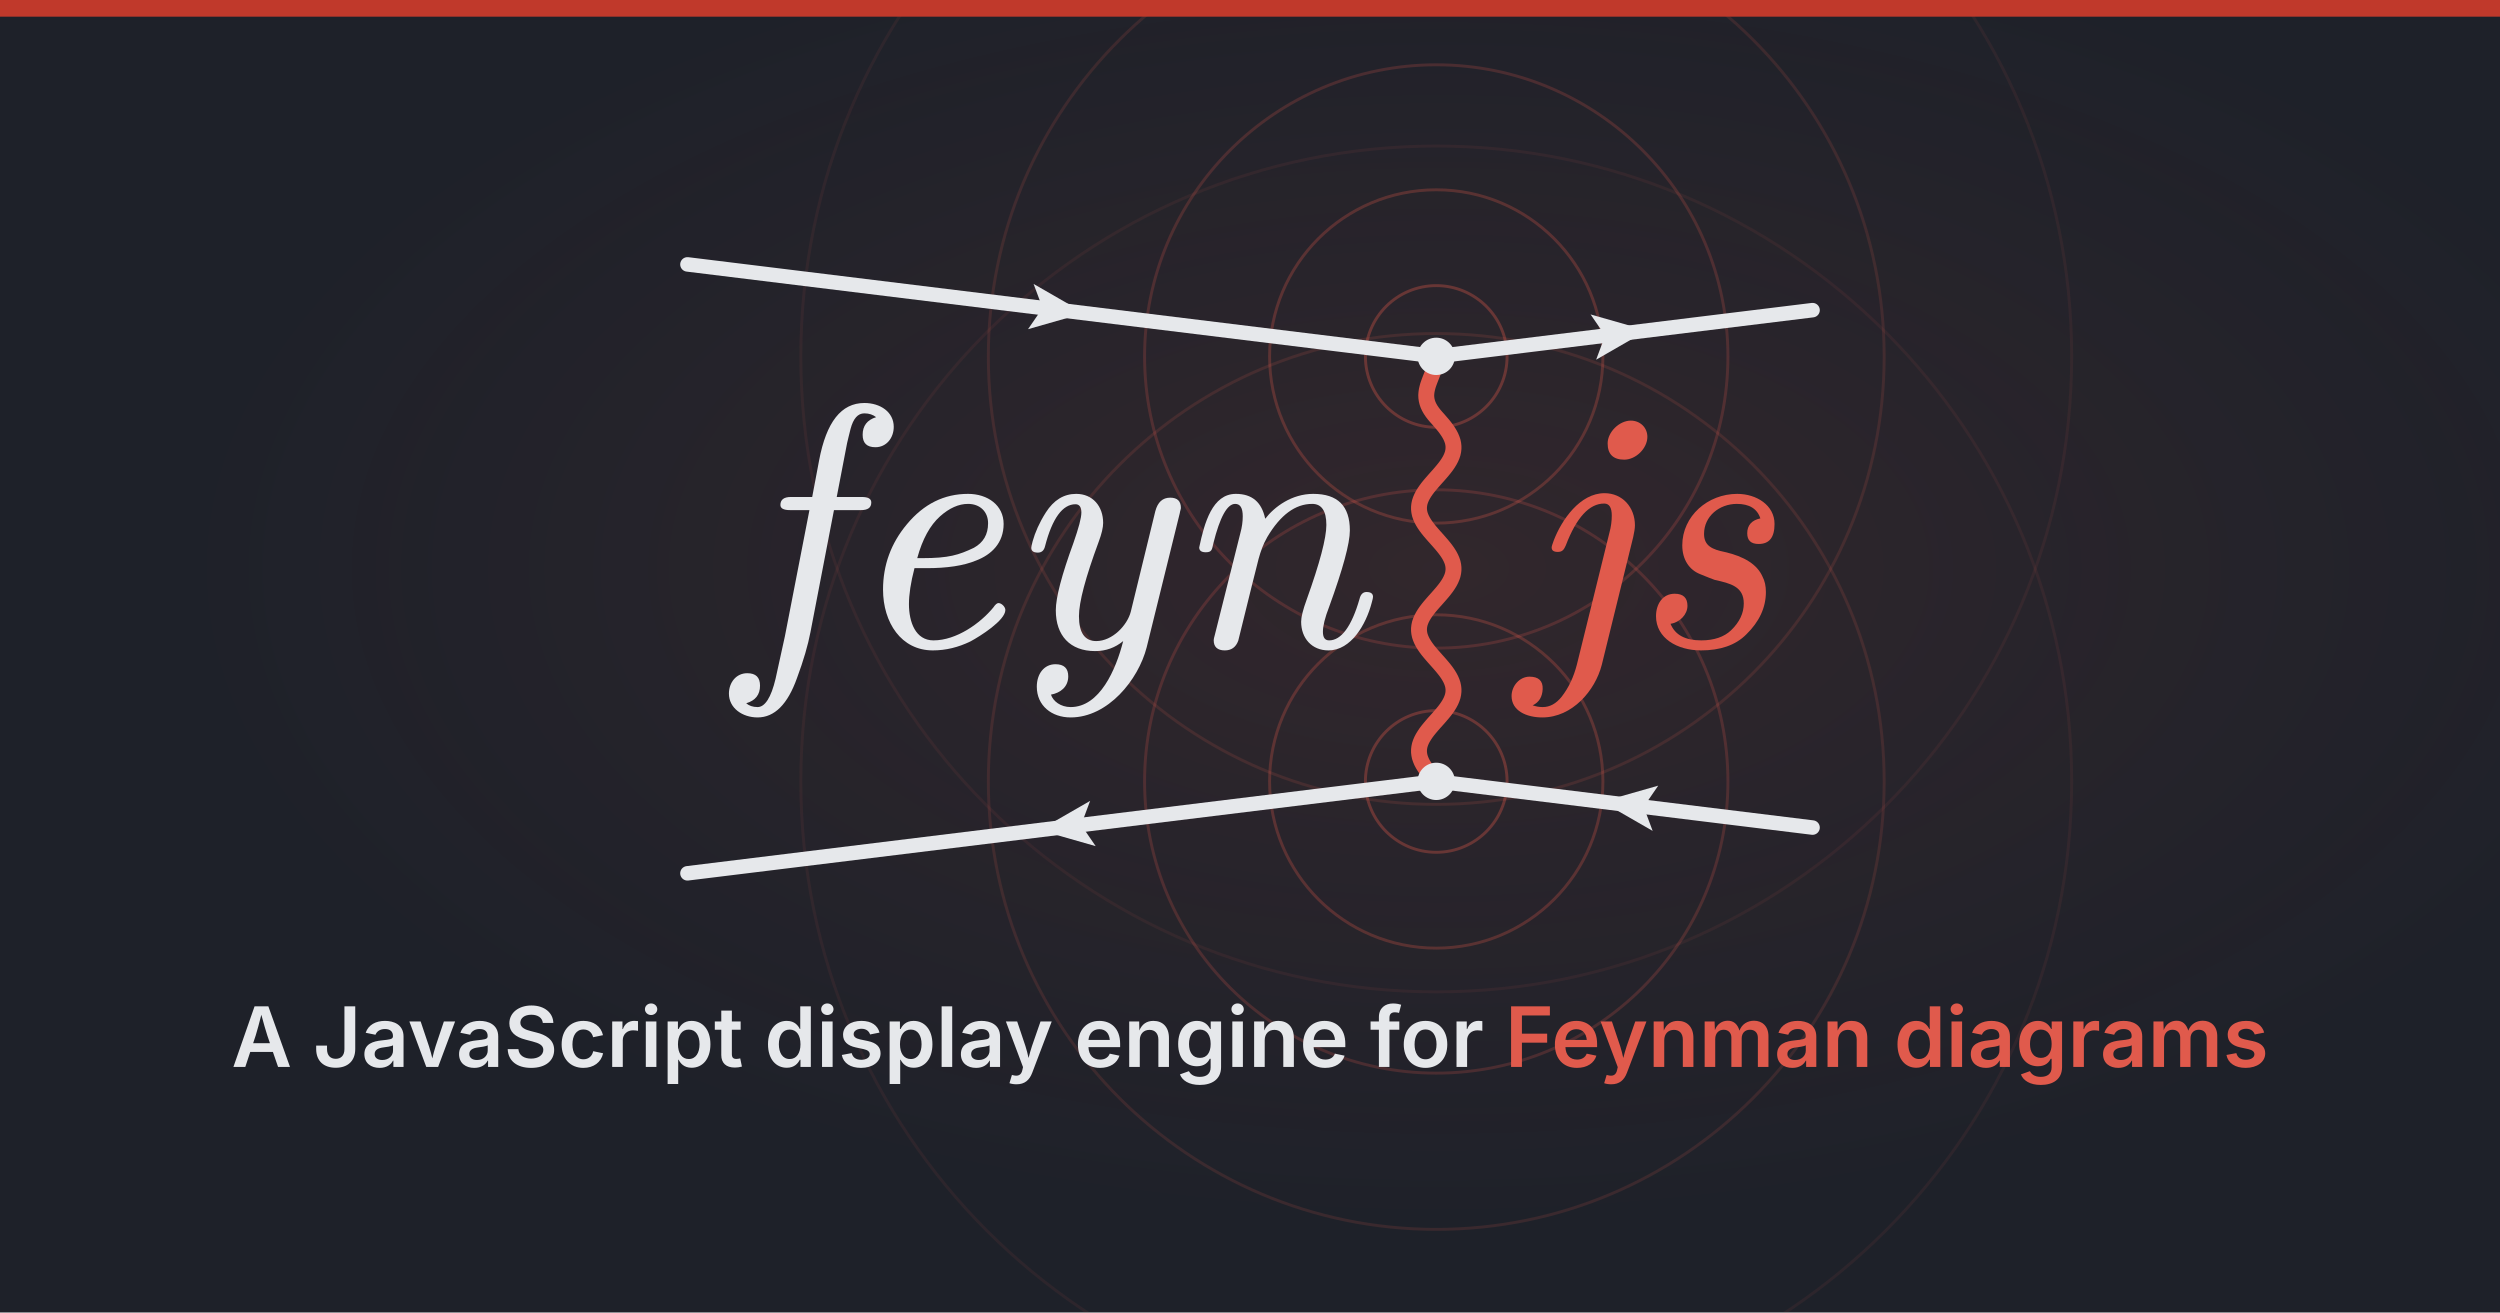
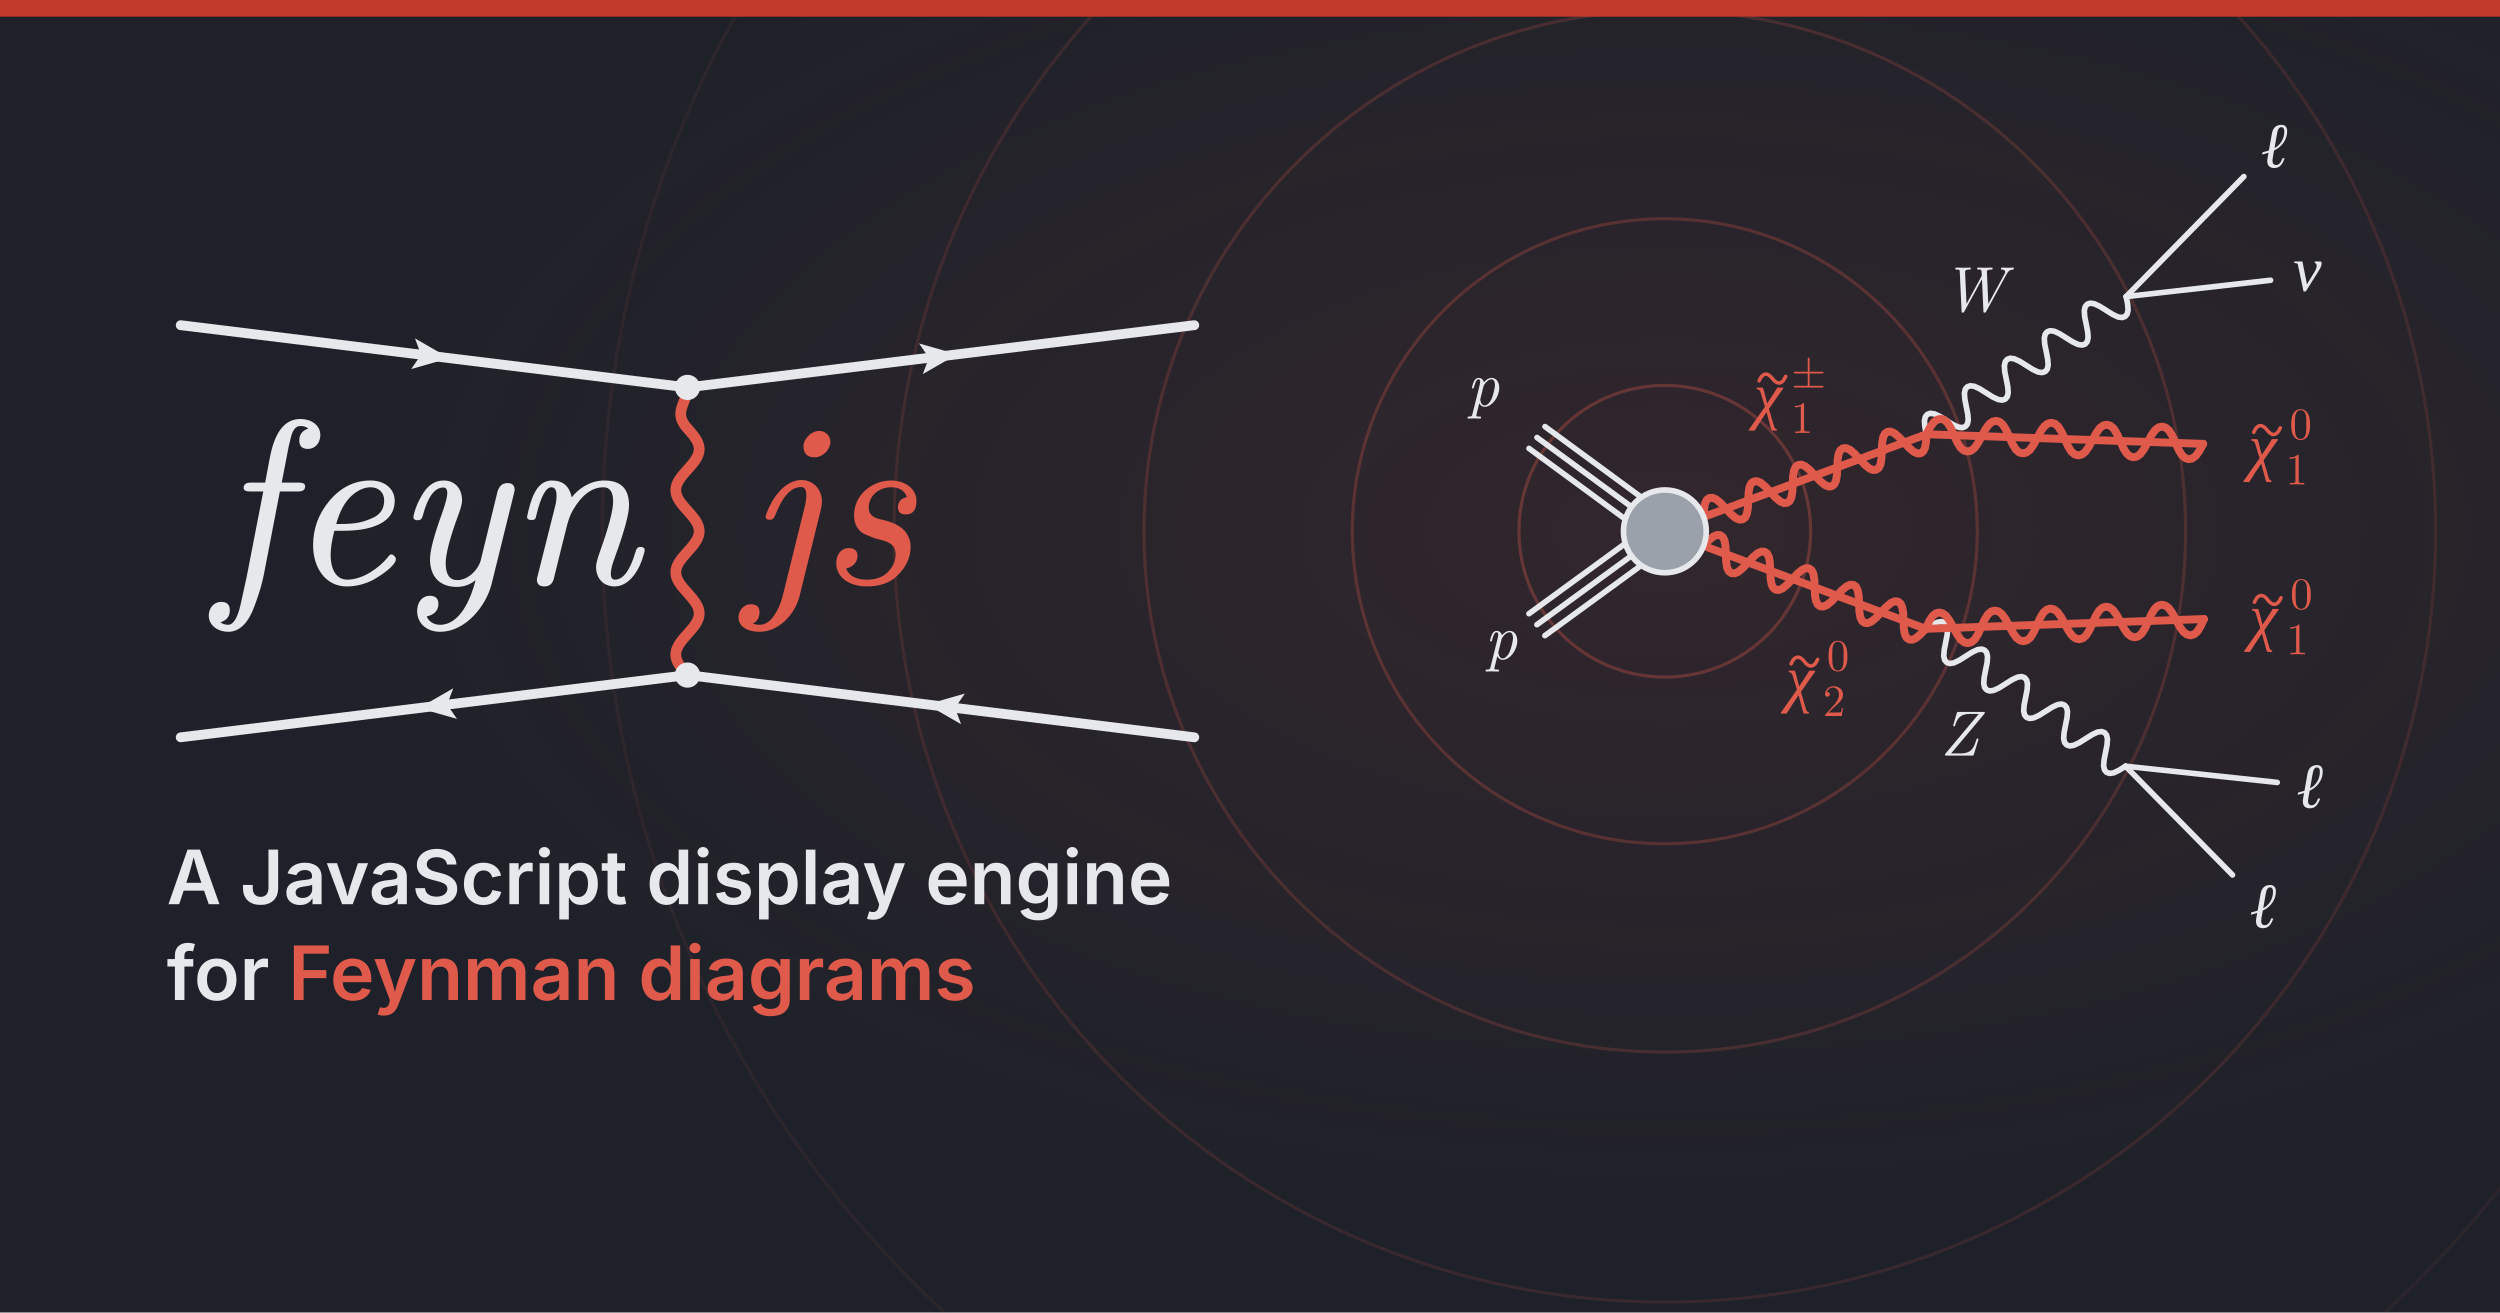
<svg xmlns="http://www.w3.org/2000/svg" width="1200" height="630" viewBox="0 0 1200 630">
  <defs>
-     <radialGradient id="glow" cx="0.575" cy="0.433" r="0.5">
+     <radialGradient id="glow" cx="0.666" cy="0.405" r="0.55">
      <stop offset="0" stop-color="#e05a4c" stop-opacity="0.10" />
      <stop offset="1" stop-color="#e05a4c" stop-opacity="0" />
    </radialGradient>
    <clipPath id="card">
      <rect width="1200" height="630" />
    </clipPath>
  </defs>
  <rect width="1200" height="630" fill="#1e2129" />
  <rect width="1200" height="630" fill="url(#glow)" />
  <g clip-path="url(#card)">
-     <circle cx="689.4" cy="171.1" r="34" fill="none" stroke="#e05a4c" stroke-width="1.4" stroke-opacity="0.340" />
-     <circle cx="689.4" cy="171.1" r="80" fill="none" stroke="#e05a4c" stroke-width="1.4" stroke-opacity="0.275" />
-     <circle cx="689.4" cy="171.1" r="140" fill="none" stroke="#e05a4c" stroke-width="1.4" stroke-opacity="0.210" />
-     <circle cx="689.4" cy="171.1" r="215" fill="none" stroke="#e05a4c" stroke-width="1.4" stroke-opacity="0.145" />
-     <circle cx="689.4" cy="171.1" r="305" fill="none" stroke="#e05a4c" stroke-width="1.4" stroke-opacity="0.080" />
-     <circle cx="689.4" cy="375.1" r="34" fill="none" stroke="#e05a4c" stroke-width="1.4" stroke-opacity="0.340" />
-     <circle cx="689.4" cy="375.1" r="80" fill="none" stroke="#e05a4c" stroke-width="1.4" stroke-opacity="0.275" />
-     <circle cx="689.4" cy="375.1" r="140" fill="none" stroke="#e05a4c" stroke-width="1.4" stroke-opacity="0.210" />
-     <circle cx="689.4" cy="375.1" r="215" fill="none" stroke="#e05a4c" stroke-width="1.4" stroke-opacity="0.145" />
-     <circle cx="689.4" cy="375.1" r="305" fill="none" stroke="#e05a4c" stroke-width="1.4" stroke-opacity="0.080" />
+     <circle cx="799.1" cy="255.0" r="70" fill="none" stroke="#e05a4c" stroke-width="1.5" stroke-opacity="0.32" />
+     <circle cx="799.1" cy="255.0" r="150" fill="none" stroke="#e05a4c" stroke-width="1.5" stroke-opacity="0.26" />
+     <circle cx="799.1" cy="255.0" r="250" fill="none" stroke="#e05a4c" stroke-width="1.5" stroke-opacity="0.20" />
+     <circle cx="799.1" cy="255.0" r="370" fill="none" stroke="#e05a4c" stroke-width="1.5" stroke-opacity="0.14" />
+     <circle cx="799.1" cy="255.0" r="510" fill="none" stroke="#e05a4c" stroke-width="1.5" stroke-opacity="0.08" />
  </g>
  <rect width="1200" height="8" fill="#c0392b" />
-   <svg x="320" y="112" width="560" height="322.1" viewBox="-20.5 -119.6 337.6 194.2">
+   <svg x="80" y="145.997" width="500" height="218.0" viewBox="-20.5 -119.6 445.4 194.2">
    <path d="M-14.50 -110.61 L202.20 -84.00" stroke="#e6e8eb" stroke-width="4.2" stroke-linecap="round" fill="none" />
    <path d="M-14.50 65.61 L202.20 39.00" stroke="#e6e8eb" stroke-width="4.2" stroke-linecap="round" fill="none" />
-     <path d="M202.20 -84.00 L311.10 -97.37" stroke="#e6e8eb" stroke-width="4.2" stroke-linecap="round" fill="none" />
-     <path d="M202.20 39.00 L311.10 52.37" stroke="#e6e8eb" stroke-width="4.2" stroke-linecap="round" fill="none" />
+     <path d="M202.20 -84.00 L418.90 -110.61" stroke="#e6e8eb" stroke-width="4.2" stroke-linecap="round" fill="none" />
+     <path d="M202.20 39.00 L418.90 65.61" stroke="#e6e8eb" stroke-width="4.2" stroke-linecap="round" fill="none" />
    <path d="M100.35 -96.51 L84.06 -91.86 L88.27 -97.99 L85.67 -104.96 Z" fill="#e6e8eb" />
    <path d="M87.35 53.10 L102.03 44.65 L99.43 51.62 L103.64 57.75 Z" fill="#e6e8eb" />
-     <path d="M263.15 -91.48 L248.47 -83.03 L251.07 -90.00 L246.86 -96.13 Z" fill="#e6e8eb" />
-     <path d="M250.15 44.89 L266.44 40.24 L262.23 46.37 L264.83 53.34 Z" fill="#e6e8eb" />
+     <path d="M317.50 -98.15 L302.82 -89.70 L305.42 -96.67 L301.21 -102.80 Z" fill="#e6e8eb" />
+     <path d="M304.50 51.56 L320.79 46.91 L316.58 53.04 L319.18 60.01 Z" fill="#e6e8eb" />
    <path d="M202.20 -84.00 L202.17 -83.30 L202.10 -82.59 L201.98 -81.89 L201.81 -81.19 L201.61 -80.49 L201.38 -79.78 L201.12 -79.08 L200.85 -78.38 L200.57 -77.67 L200.30 -76.97 L200.04 -76.27 L199.80 -75.57 L199.61 -74.86 L199.45 -74.16 L199.35 -73.46 L199.30 -72.75 L199.33 -72.05 L199.43 -71.35 L199.60 -70.65 L199.85 -69.94 L200.18 -69.24 L200.58 -68.54 L201.06 -67.83 L201.60 -67.13 L202.20 -66.43 L202.83 -65.73 L203.44 -65.02 L204.04 -64.32 L204.61 -63.62 L205.14 -62.91 L205.62 -62.21 L206.05 -61.51 L206.42 -60.81 L206.72 -60.10 L206.96 -59.40 L207.11 -58.70 L207.19 -57.99 L207.19 -57.29 L207.11 -56.59 L206.96 -55.89 L206.72 -55.18 L206.42 -54.48 L206.05 -53.78 L205.62 -53.07 L205.14 -52.37 L204.61 -51.67 L204.04 -50.97 L203.44 -50.26 L202.83 -49.56 L202.20 -48.86 L201.57 -48.15 L200.96 -47.45 L200.36 -46.75 L199.79 -46.05 L199.26 -45.34 L198.78 -44.64 L198.35 -43.94 L197.98 -43.23 L197.68 -42.53 L197.44 -41.83 L197.29 -41.13 L197.21 -40.42 L197.21 -39.72 L197.29 -39.02 L197.44 -38.31 L197.68 -37.61 L197.98 -36.91 L198.35 -36.21 L198.78 -35.50 L199.26 -34.80 L199.79 -34.10 L200.36 -33.39 L200.96 -32.69 L201.57 -31.99 L202.20 -31.29 L202.83 -30.58 L203.44 -29.88 L204.04 -29.18 L204.61 -28.47 L205.14 -27.77 L205.62 -27.07 L206.05 -26.37 L206.42 -25.66 L206.72 -24.96 L206.96 -24.26 L207.11 -23.55 L207.19 -22.85 L207.19 -22.15 L207.11 -21.45 L206.96 -20.74 L206.72 -20.04 L206.42 -19.34 L206.05 -18.63 L205.62 -17.93 L205.14 -17.23 L204.61 -16.53 L204.04 -15.82 L203.44 -15.12 L202.83 -14.42 L202.20 -13.71 L201.57 -13.01 L200.96 -12.31 L200.36 -11.61 L199.79 -10.90 L199.26 -10.20 L198.78 -9.50 L198.35 -8.79 L197.98 -8.09 L197.68 -7.39 L197.44 -6.69 L197.29 -5.98 L197.21 -5.28 L197.21 -4.58 L197.29 -3.87 L197.44 -3.17 L197.68 -2.47 L197.98 -1.77 L198.35 -1.06 L198.78 -0.36 L199.26 0.34 L199.79 1.05 L200.36 1.75 L200.96 2.45 L201.57 3.15 L202.20 3.86 L202.83 4.56 L203.44 5.26 L204.04 5.97 L204.61 6.67 L205.14 7.37 L205.62 8.07 L206.05 8.78 L206.42 9.48 L206.72 10.18 L206.96 10.89 L207.11 11.59 L207.19 12.29 L207.19 12.99 L207.11 13.70 L206.96 14.40 L206.72 15.10 L206.42 15.81 L206.05 16.51 L205.62 17.21 L205.14 17.91 L204.61 18.62 L204.04 19.32 L203.44 20.02 L202.83 20.73 L202.20 21.43 L201.57 22.13 L200.96 22.83 L200.36 23.54 L199.79 24.24 L199.26 24.94 L198.78 25.65 L198.35 26.35 L197.98 27.05 L197.68 27.75 L197.44 28.46 L197.29 29.16 L197.21 29.86 L197.21 30.57 L197.29 31.27 L197.44 31.97 L197.68 32.67 L197.98 33.38 L198.35 34.08 L198.78 34.78 L199.26 35.49 L199.79 36.19 L200.36 36.89 L200.96 37.59 L201.57 38.30 L202.20 39.00" fill="none" stroke="#e05a4c" stroke-width="4.6" stroke-linecap="round" stroke-linejoin="round" />
    <circle cx="202.20" cy="-84.00" r="5.4" fill="#e6e8eb" />
    <circle cx="202.20" cy="39.00" r="5.4" fill="#e6e8eb" />
    <path d="M45.20-63.60C45.20-67.90 41.30-70.50 36.70-70.50C30-70.50 25.70-65 23.60-53.90L21.60-43.30L15.40-43.30C13.40-43.30 12.40-42.50 12.40-41C12.40-40 13.30-39.50 15.20-39.50L20.80-39.50L13.70-3C12.40 2.90 11.50 7 11 9.30C9.70 14.80 7.90 17.50 5.80 17.50C4.40 17.50 3.30 17.10 2.50 16.40C5.20 15.60 6.50 13.90 6.50 11.30C6.50 8.90 5.30 7.70 2.80 7.70C-0.40 7.70-2.50 10.40-2.50 13.60C-2.50 17.80 1.40 20.50 5.80 20.50C10.70 20.50 14.50 16.70 17.20 9.10C19.10 4 20.40-0.50 21.10-4.20L27.90-39.50L35.70-39.50C37.70-39.50 38.70-40.20 38.70-41.70C38.70-42.80 37.80-43.30 35.90-43.30L28.70-43.30L31.70-58.90C32-60.10 32.30-61.50 32.70-63C33.50-66 34.80-67.50 36.70-67.50C38.10-67.50 39.20-67.10 40.10-66.40C37.50-65.60 36.20-63.90 36.20-61.30C36.20-58.90 37.40-57.70 39.90-57.70C43.10-57.70 45.20-60.40 45.20-63.60Z" fill="#e6e8eb" />
    <path d="M75.50-12.60C75.10-12.60 74.60-12.20 74-11.30C70.30-6.80 63.40-1.80 56.70-1.80C51.50-1.80 49.60-7.10 49.60-12.30C49.60-15 50.10-18.50 51.20-22.70L54.70-22.70C60.60-22.70 65.40-23.40 69-24.90C73.50-26.60 77-30 77-35.50C77-40.90 72.40-44.20 66.70-44.20C59.80-44.20 53.90-41.30 49-35.40C44.40-29.90 42.10-23.60 42.10-16.50C42.10-6.90 47.40 1.10 56.50 1.10C60.30 1.10 63.90 0.20 67.40-1.50C70.20-3 77.50-7.60 77.50-10.60C77.50-11.50 76.40-12.60 75.50-12.60ZM72.50-35.70C72.50-32.40 71.10-30.10 68.40-28.60C64-26.50 61.10-25.60 53.50-25.60L52-25.60C53.50-31.10 55.70-35.10 58.60-37.70C61.30-40.10 64-41.30 66.70-41.30C70.10-41.30 72.50-39.10 72.50-35.70Z" fill="#e6e8eb" />
    <path d="M128.30-40.10C128.30-42.10 127.30-43.10 125.20-43.10C123-43.10 121.60-41.80 120.90-39.20L113.80-10.10C112.80-6.20 108.50-1.60 103.80-1.60C100.50-1.60 98.80-4 98.80-8.80C98.80-12.90 100.70-20 104.50-30.30C105.40-32.70 105.80-34.50 105.80-35.80C105.80-40.60 102.80-44.20 98-44.20C94.40-44.20 91.50-42.40 89.20-38.80C87.30-35.80 86.10-33 85.40-30.50C85.10-29.40 85-28.80 85-28.60C85-27.70 85.60-27.20 86.90-27.20C88-27.20 88.70-27.80 89-29.10C91.10-37.20 94.10-41.20 97.80-41.20C98.90-41.20 99.50-40.40 99.50-38.80C99.50-37.20 98.70-34.30 97.20-30C93.80-20.70 92.10-14.20 92.10-10.50C92.10-3.20 96.20 1.30 103.50 1.30C106.60 1.30 109.30 0.30 111.60-1.60C109.50 6.70 104.80 17.50 96.40 17.50C93.50 17.50 91.30 15.80 90.70 13.90C93.40 13.40 95.70 11.70 95.70 8.60C95.70 6.30 94.50 5.10 92 5.10C88.70 5.10 86.60 7.90 86.60 11.60C86.60 17.10 90.90 20.50 96.40 20.50C107.20 20.50 116 9.60 118.40 0.20L128-38.70C128-39 128.30-39.80 128.30-40.10Z" fill="#e6e8eb" />
    <path d="M152.70-37C151.70-41.80 148.90-44.20 144.20-44.20C137.40-44.20 135.10-35.80 133.60-28.70C133.60-27.80 134.20-27.30 135.50-27.30C137.30-27.30 137.30-28.10 137.70-29.90C139.60-37.50 141.70-41.30 144-41.30C145.50-41.30 146.20-40.10 146.20-37.70C146.20-36.20 146-34.60 145.50-32.80L138.10-3.30C138-2.90 137.80-2.30 137.80-1.80C137.80 0.10 138.90 1.10 141 1.10C142.90 1.10 144.20 0.20 144.90-1.70L148.80-17.50C150.50-23.80 150.90-27.50 153.30-31.70C157.10-38.10 161.40-41.30 166.30-41.30C169-41.30 170.40-39.30 170.40-35.20C170.40-31.40 168.50-24.20 164.70-13.60C163.60-10.60 163.10-8.50 163.10-7.20C163.10-2.40 166.20 1.10 171 1.10C177.60 1.10 181.90-6.50 183.50-12.60C183.80-13.60 183.90-14.20 183.90-14.40C183.90-15.30 183.30-15.80 182-15.80C181-15.80 180.30-15.10 180-13.80C177.70-5.80 174.70-1.80 171.20-1.80C170-1.80 169.40-2.60 169.40-4.30C169.40-6 170-8.40 171.20-11.50C175.20-22.50 177.20-29.90 177.20-33.60C177.20-40.70 173.70-44.20 166.60-44.20C160.40-44.20 155.40-40.50 152.70-37Z" fill="#e6e8eb" />
    <path d="M263.30-60.70C263.30-63.40 261.20-65.40 258.50-65.40C255.20-65.40 251.80-62.10 251.80-58.80C251.80-55.70 253.40-54.10 256.60-54.10C260-54.10 263.30-57.40 263.30-60.70ZM250.90-44.40C243.80-44.40 238.50-36.70 236.20-30.70C235.80-29.60 235.60-29 235.60-28.70C235.60-27.80 236.20-27.40 237.40-27.40C238.80-27.40 239.20-28.20 239.70-29.30C242.80-37.40 246.50-41.40 250.80-41.40C252.30-41.40 253-40.20 253-37.90C253-36.40 252.80-34.70 252.30-32.90L242.90 5.20C242 8.70 240.60 11.80 238.50 14.50C236.90 16.50 235.10 17.50 233 17.50C231.90 17.50 231 17.30 230.10 17C232 16.10 232.90 14.50 233 12.30C233.10 9.90 231.80 8.70 229.20 8.70C226.30 8.70 224 11.40 224 14.30C224 18.50 228.20 20.50 232.90 20.50C241.60 20.50 248.20 12.70 250.10 5.30L259.20-31.70C259.50-33.10 259.70-34.20 259.70-35.10C259.70-40.30 256.10-44.40 250.90-44.40Z" fill="#e05a4c" />
    <path d="M289.30-44.20C280.80-44.20 273.40-37.80 273.40-29.30C273.40-25.10 275.50-22.20 278.50-21C280.50-20.20 281.90-19.60 282.80-19.30C287.30-18.30 291.20-17.40 291.20-12.50C291.20-9.70 290-7.10 287.50-4.70C285.50-2.80 282.60-1.80 278.90-1.80C274.20-1.80 271.30-3.40 270-6.60C272.70-7 274.90-9.30 274.90-11.80C274.90-14.10 273.70-15.30 271.20-15.30C267.70-15.30 265.80-12.30 265.80-8.80C265.80-2.40 272 1.10 278.80 1.10C284.40 1.10 288.80-0.40 291.90-3.50C295.70-7.20 297.60-11.30 297.60-15.80C297.60-17.50 297.30-19 296.60-20.30C295.10-23.70 291.40-26.10 285.60-27.40C282.20-28.10 279.70-29.10 279.70-32.60C279.70-37.70 284.10-41.30 289.20-41.30C292.80-41.30 295.10-39.90 296-37.10C293.50-36.60 292.20-35.10 292.20-32.80C292.20-30.70 293.30-29.70 295.50-29.70C298.60-29.70 300.10-31.60 300.10-35.50C300.10-40.90 294.90-44.20 289.30-44.20Z" fill="#e05a4c" />
  </svg>
-   <text x="600" y="512.133" text-anchor="middle" font-family="Inter" font-weight="600" font-size="40" fill="#e6e8eb">A JavaScript display engine for <tspan fill="#e05a4c">Feynman diagrams</tspan>
+   <text x="80" y="434.003" font-family="Inter" font-weight="600" font-size="36" fill="#e6e8eb">A JavaScript display engine</text>
+   <text x="80" y="480.003" font-family="Inter" font-weight="600" font-size="36" fill="#e6e8eb">for <tspan fill="#e05a4c">Feynman diagrams</tspan>
  </text>
+   <svg color="#e6e8eb" class="feynjs" role="img" aria-label="Feynman diagram: p p -&gt; l nu neutralino1 l l neutralino1" viewBox="-19.44 -116.54 243.6 230.25" x="690" y="44.4" width="440" height="415.9" font-family="'NewComputerModern10','New Computer Modern','Latin Modern Roman','CMU Serif','STIX Two Text','Times New Roman',serif">
+     <g class="feynjs-edges">
+       <g data-edge="in2--pp1" data-from="in2" data-to="pp1" data-particle="p">
+         <path d="M4.87 -21.96L29.98 -3.52" fill="none" stroke="currentColor" stroke-width="1.5" stroke-linecap="round" stroke-linejoin="round" />
+         <path d="M7 -24.86L32.11 -6.42" fill="none" stroke="currentColor" stroke-width="1.5" stroke-linecap="round" stroke-linejoin="round" />
+         <path d="M9.13 -27.76L34.24 -9.33" fill="none" stroke="currentColor" stroke-width="1.5" stroke-linecap="round" stroke-linejoin="round" />
+       </g>
+       <g data-edge="pp1--in3" data-from="pp1" data-to="in3" data-particle="p">
+         <path d="M29.97 3.66L4.86 21.97" fill="none" stroke="currentColor" stroke-width="1.5" stroke-linecap="round" stroke-linejoin="round" />
+         <path d="M32.09 6.57L6.98 24.88" fill="none" stroke="currentColor" stroke-width="1.5" stroke-linecap="round" stroke-linejoin="round" />
+         <path d="M34.21 9.48L9.1 27.79" fill="none" stroke="currentColor" stroke-width="1.5" stroke-linecap="round" stroke-linejoin="round" />
+       </g>
+       <g class="feynjs-susy" data-edge="pp1--v4" data-from="pp1" data-to="v4" data-particle="chargino" color="#e05a4c">
+         <path d="M51.29 -3.75L51.38 -5.77L51.64 -7.33L52.12 -8.3L52.79 -8.78L53.6 -8.85L54.6 -8.43L55.82 -7.42L57.21 -5.94L58.6 -4.47L59.82 -3.45L60.81 -3.03L61.63 -3.11L62.29 -3.58L62.78 -4.55L63.04 -6.12L63.13 -8.14L63.22 -10.16L63.48 -11.73L63.96 -12.7L64.62 -13.18L65.44 -13.25L66.44 -12.83L67.66 -11.81L69.04 -10.34L70.43 -8.87L71.65 -7.85L72.65 -7.43L73.47 -7.5L74.13 -7.98L74.61 -8.95L74.87 -10.52L74.96 -12.54L75.05 -14.56L75.31 -16.13L75.79 -17.1L76.46 -17.57L77.27 -17.65L78.27 -17.23L79.49 -16.21L80.88 -14.74L82.27 -13.26L83.49 -12.25L84.49 -11.83L85.3 -11.9L85.97 -12.38L86.45 -13.35L86.71 -14.91L86.8 -16.94L86.89 -18.96L87.15 -20.52L87.63 -21.49L88.29 -21.97L89.11 -22.04L90.11 -21.62L91.33 -20.61L92.72 -19.13L94.1 -17.66L95.32 -16.64L96.32 -16.22L97.14 -16.3L97.8 -16.77L98.28 -17.74L98.54 -19.31L98.63 -21.33L98.72 -23.35L98.98 -24.92L99.47 -25.89L100.13 -26.37L100.95 -26.44L101.94 -26.02L103.16 -25L104.55 -23.53L105.94 -22.06L107.16 -21.04L108.16 -20.62L108.97 -20.69L109.64 -21.17L110.12 -22.14L110.38 -23.71L110.47 -25.73" fill="none" stroke="currentColor" stroke-width="2.1" stroke-linecap="round" stroke-linejoin="round" />
+         <path d="M51.29 -3.75L110.47 -25.73" fill="none" stroke="currentColor" stroke-width="2.1" stroke-linecap="round" stroke-linejoin="round" />
+       </g>
+       <g data-edge="v4--v5" data-from="v4" data-to="v5" data-particle="W">
+         <path d="M110.47 -25.73L110.08 -27.72L109.96 -29.31L110.2 -30.38L110.74 -31.02L111.53 -31.29L112.61 -31.14L114.06 -30.46L115.78 -29.39L117.5 -28.31L118.95 -27.63L120.03 -27.48L120.82 -27.76L121.36 -28.39L121.6 -29.46L121.48 -31.05L121.09 -33.04L120.7 -35.04L120.58 -36.63L120.82 -37.7L121.36 -38.33L122.15 -38.61L123.23 -38.46L124.68 -37.78L126.4 -36.7L128.12 -35.62L129.57 -34.95L130.65 -34.79L131.44 -35.07L131.98 -35.71L132.22 -36.78L132.1 -38.37L131.71 -40.36L131.31 -42.35L131.2 -43.94L131.44 -45.01L131.98 -45.65L132.77 -45.93L133.85 -45.77L135.3 -45.1L137.02 -44.02L138.74 -42.94L140.19 -42.26L141.27 -42.11L142.06 -42.39L142.6 -43.02L142.84 -44.09L142.72 -45.68L142.33 -47.68L141.93 -49.67L141.82 -51.26L142.06 -52.33L142.6 -52.96L143.39 -53.24L144.47 -53.09L145.92 -52.41L147.64 -51.33L149.36 -50.26L150.8 -49.58L151.89 -49.43L152.68 -49.7L153.22 -50.34L153.46 -51.41L153.34 -53L152.95 -54.99L152.55 -56.98L152.44 -58.58L152.68 -59.64L153.22 -60.28L154.01 -60.56L155.09 -60.41L156.54 -59.73L158.26 -58.65L159.98 -57.57L161.42 -56.89L162.51 -56.74L163.29 -57.02L163.83 -57.66L164.08 -58.72L163.96 -60.32L163.57 -62.31" fill="none" stroke="currentColor" stroke-width="1.5" stroke-linecap="round" stroke-linejoin="round" />
+       </g>
+       <g data-edge="v5--out6" data-from="v5" data-to="out6" data-particle="l">
+         <path d="M163.57 -62.31L194.84 -94.2" fill="none" stroke="currentColor" stroke-width="1.5" stroke-linecap="round" stroke-linejoin="round" />
+       </g>
+       <g data-edge="v5--out7" data-from="v5" data-to="out7" data-particle="nu">
+         <path d="M163.57 -62.31L201.93 -66.65" fill="none" stroke="currentColor" stroke-width="1.5" stroke-linecap="round" stroke-linejoin="round" />
+       </g>
+       <g class="feynjs-susy" data-edge="v4--out8" data-from="v4" data-to="out8" data-particle="neutralino1" color="#e05a4c">
+         <path d="M110.47 -25.73L111.45 -27.56L112.42 -28.9L113.37 -29.61L114.29 -29.8L115.21 -29.55L116.1 -28.78L116.97 -27.37L117.83 -25.47L118.68 -23.58L119.55 -22.17L120.45 -21.4L121.36 -21.15L122.29 -21.33L123.23 -22.04L124.2 -23.39L125.18 -25.22L126.17 -27.05L127.14 -28.39L128.08 -29.1L129.01 -29.29L129.92 -29.04L130.82 -28.27L131.69 -26.86L132.54 -24.96L133.4 -23.07L134.27 -21.66L135.16 -20.88L136.07 -20.64L137 -20.82L137.95 -21.53L138.91 -22.87L139.9 -24.7L140.88 -26.54L141.85 -27.88L142.8 -28.59L143.72 -28.77L144.64 -28.53L145.53 -27.75L146.4 -26.34L147.26 -24.45L148.11 -22.55L148.98 -21.14L149.88 -20.37L150.79 -20.12L151.72 -20.31L152.66 -21.02L153.63 -22.36L154.61 -24.19L155.6 -26.02L156.57 -27.37L157.51 -28.08L158.44 -28.26L159.35 -28.01L160.25 -27.24L161.12 -25.83L161.97 -23.94L162.83 -22.04L163.7 -20.63L164.59 -19.86L165.5 -19.61L166.43 -19.8L167.38 -20.5L168.34 -21.85L169.33 -23.68L170.31 -25.51L171.28 -26.86L172.23 -27.57L173.15 -27.75L174.07 -27.5L174.96 -26.73L175.83 -25.32L176.69 -23.43L177.54 -21.53L178.41 -20.12L179.31 -19.35L180.22 -19.1L181.15 -19.29L182.09 -19.99L183.06 -21.34L184.04 -23.17" fill="none" stroke="currentColor" stroke-width="2.1" stroke-linecap="round" stroke-linejoin="round" />
+         <path d="M110.47 -25.73L184.04 -23.17" fill="none" stroke="currentColor" stroke-width="2.1" stroke-linecap="round" stroke-linejoin="round" />
+       </g>
+       <g class="feynjs-susy" data-edge="pp1--v9" data-from="pp1" data-to="v9" data-particle="neutralino2" color="#e05a4c">
+         <path d="M51.28 3.93L52.67 2.46L53.89 1.45L54.89 1.03L55.7 1.1L56.37 1.58L56.84 2.55L57.1 4.12L57.18 6.14L57.27 8.16L57.52 9.73L58 10.7L58.66 11.18L59.48 11.25L60.48 10.83L61.7 9.81L63.09 8.34L64.48 6.87L65.7 5.86L66.69 5.44L67.51 5.51L68.17 5.99L68.65 6.96L68.9 8.53L68.99 10.55L69.07 12.57L69.33 14.14L69.8 15.11L70.47 15.59L71.28 15.66L72.28 15.24L73.5 14.22L74.89 12.75L76.28 11.28L77.5 10.27L78.49 9.85L79.31 9.92L79.97 10.4L80.45 11.37L80.7 12.94L80.79 14.96L80.87 16.98L81.13 18.55L81.61 19.52L82.27 20L83.08 20.07L84.08 19.65L85.3 18.63L86.69 17.16L88.08 15.69L89.3 14.68L90.3 14.26L91.11 14.33L91.77 14.81L92.25 15.78L92.5 17.35L92.59 19.37L92.67 21.39L92.93 22.96L93.41 23.93L94.07 24.4L94.88 24.48L95.88 24.06L97.1 23.04L98.49 21.57L99.88 20.1L101.1 19.09L102.1 18.67L102.91 18.74L103.57 19.22L104.05 20.19L104.31 21.76L104.39 23.78L104.48 25.8L104.73 27.37L105.21 28.34L105.87 28.81L106.69 28.89L107.68 28.47L108.9 27.45L110.29 25.98" fill="none" stroke="currentColor" stroke-width="2.1" stroke-linecap="round" stroke-linejoin="round" />
+         <path d="M51.28 3.93L110.29 25.98" fill="none" stroke="currentColor" stroke-width="2.1" stroke-linecap="round" stroke-linejoin="round" />
+       </g>
+       <g data-edge="v9--v10" data-from="v9" data-to="v10" data-particle="Z">
+         <path d="M110.29 25.98L112.01 24.9L113.46 24.22L114.54 24.07L115.33 24.35L115.87 24.98L116.11 26.05L115.99 27.64L115.6 29.63L115.21 31.63L115.09 33.22L115.34 34.28L115.88 34.92L116.67 35.2L117.75 35.04L119.19 34.36L120.91 33.28L122.63 32.2L124.08 31.52L125.16 31.37L125.95 31.65L126.49 32.28L126.73 33.35L126.62 34.94L126.22 36.93L125.83 38.93L125.72 40.52L125.96 41.59L126.5 42.22L127.29 42.5L128.37 42.34L129.82 41.67L131.54 40.59L133.25 39.51L134.7 38.83L135.78 38.67L136.57 38.95L137.11 39.59L137.35 40.65L137.24 42.24L136.85 44.24L136.45 46.23L136.34 47.82L136.58 48.89L137.12 49.52L137.91 49.8L138.99 49.65L140.44 48.97L142.16 47.89L143.88 46.81L145.32 46.13L146.4 45.97L147.19 46.25L147.73 46.89L147.98 47.95L147.86 49.55L147.47 51.54L147.08 53.53L146.96 55.12L147.2 56.19L147.74 56.82L148.53 57.1L149.61 56.95L151.06 56.27L152.78 55.19L154.5 54.11L155.94 53.43L157.03 53.28L157.81 53.55L158.35 54.19L158.6 55.25L158.48 56.85L158.09 58.84L157.7 60.83L157.58 62.42L157.82 63.49L158.37 64.13L159.15 64.4L160.24 64.25L161.68 63.57L163.4 62.49" fill="none" stroke="currentColor" stroke-width="1.5" stroke-linecap="round" stroke-linejoin="round" />
+       </g>
+       <g data-edge="v10--out11" data-from="v10" data-to="out11" data-particle="l">
+         <path d="M163.4 62.49L203.71 66.8" fill="none" stroke="currentColor" stroke-width="1.5" stroke-linecap="round" stroke-linejoin="round" />
+       </g>
+       <g data-edge="v10--out12" data-from="v10" data-to="out12" data-particle="l">
+         <path d="M163.4 62.49L191.83 91.39" fill="none" stroke="currentColor" stroke-width="1.5" stroke-linecap="round" stroke-linejoin="round" />
+       </g>
+       <g class="feynjs-susy" data-edge="v9--out13" data-from="v9" data-to="out13" data-particle="neutralino1" color="#e05a4c">
+         <path d="M110.29 25.98L111.15 24.09L112.03 22.68L112.92 21.9L113.84 21.65L114.77 21.84L115.72 22.55L116.7 23.89L117.69 25.72L118.68 27.55L119.65 28.9L120.6 29.6L121.53 29.79L122.45 29.54L123.35 28.77L124.22 27.36L125.08 25.46L125.94 23.57L126.82 22.16L127.71 21.38L128.63 21.13L129.56 21.32L130.51 22.03L131.49 23.37L132.48 25.2L133.47 27.03L134.44 28.38L135.39 29.08L136.32 29.27L137.24 29.02L138.14 28.25L139.01 26.84L139.87 24.94L140.73 23.05L141.61 21.64L142.5 20.86L143.42 20.61L144.35 20.8L145.3 21.51L146.28 22.85L147.27 24.68L148.26 26.51L149.23 27.86L150.18 28.56L151.11 28.75L152.03 28.5L152.93 27.73L153.8 26.32L154.66 24.42L155.52 22.53L156.39 21.12L157.29 20.34L158.21 20.09L159.14 20.28L160.09 20.99L161.06 22.33L162.05 24.16L163.04 25.99L164.02 27.34L164.97 28.04L165.9 28.23L166.82 27.98L167.71 27.21L168.59 25.8L169.45 23.9L170.31 22.01L171.18 20.59L172.08 19.82L173 19.57L173.93 19.76L174.88 20.46L175.85 21.81L176.84 23.64L177.83 25.47L178.81 26.82L179.76 27.52L180.69 27.71L181.61 27.46L182.5 26.69L183.38 25.27L184.24 23.38" fill="none" stroke="currentColor" stroke-width="2.1" stroke-linecap="round" stroke-linejoin="round" />
+         <path d="M110.29 25.98L184.24 23.38" fill="none" stroke="currentColor" stroke-width="2.1" stroke-linecap="round" stroke-linejoin="round" />
+       </g>
+     </g>
+     <g class="feynjs-vertices">
+       <g data-vertex="pp1">
+         <circle class="feynjs-collision" cx="40.98" cy="0.08" r="11" fill="#9aa1ab" stroke="currentColor" stroke-width="1.5" />
+       </g>
+     </g>
+     <g class="feynjs-labels">
+       <g transform="translate(-11.44 -33.19)" fill="currentColor">
+         <text x="4.08" y="0" font-size="17" text-anchor="middle" font-style="italic">p</text>
+       </g>
+       <g transform="translate(-6.64 34.04)" fill="currentColor">
+         <text x="4.08" y="0" font-size="17" text-anchor="middle" font-style="italic">p</text>
+       </g>
+       <g transform="translate(199.84 -96.64)" fill="currentColor">
+         <text x="3.06" y="0" font-size="17" text-anchor="middle" font-style="italic">ℓ</text>
+       </g>
+       <g transform="translate(207.32 -63.85)" fill="currentColor">
+         <text x="4.42" y="0" font-size="17" text-anchor="middle" font-style="italic">ν</text>
+       </g>
+       <g transform="translate(195.39 -16.64)" color="#e05a4c" class="feynjs-susy" fill="currentColor">
+         <text x="4.42" y="0" font-size="17" text-anchor="middle" font-style="italic">χ</text>
+         <path d="M2.08 -9.6C3.14 -12.1 4.56 -11.63 5.62 -10.2S8.09 -8.3 9.15 -10.79" fill="none" stroke="currentColor" stroke-width="0.94" stroke-linecap="round" />
+         <text x="14.54" y="-7.82" font-size="11.9" text-anchor="middle">0</text>
+         <text x="13.51" y="4.25" font-size="11.9" text-anchor="middle">1</text>
+       </g>
+       <g transform="translate(209.29 73.51)" fill="currentColor">
+         <text x="3.06" y="0" font-size="17" text-anchor="middle" font-style="italic">ℓ</text>
+       </g>
+       <g transform="translate(196.84 105.37)" fill="currentColor">
+         <text x="3.06" y="0" font-size="17" text-anchor="middle" font-style="italic">ℓ</text>
+       </g>
+       <g transform="translate(195.58 28.5)" color="#e05a4c" class="feynjs-susy" fill="currentColor">
+         <text x="4.42" y="0" font-size="17" text-anchor="middle" font-style="italic">χ</text>
+         <path d="M2.08 -9.6C3.14 -12.1 4.56 -11.63 5.62 -10.2S8.09 -8.3 9.15 -10.79" fill="none" stroke="currentColor" stroke-width="0.94" stroke-linecap="round" />
+         <text x="14.54" y="-7.82" font-size="11.9" text-anchor="middle">0</text>
+         <text x="13.51" y="4.25" font-size="11.9" text-anchor="middle">1</text>
+       </g>
+       <g transform="translate(63.94 -30.32)" color="#e05a4c" class="feynjs-susy" fill="currentColor">
+         <text x="4.42" y="0" font-size="17" text-anchor="middle" font-style="italic">χ</text>
+         <path d="M2.08 -9.6C3.14 -12.1 4.56 -11.63 5.62 -10.2S8.09 -8.3 9.15 -10.79" fill="none" stroke="currentColor" stroke-width="0.94" stroke-linecap="round" />
+         <text x="15.25" y="-7.82" font-size="11.9" text-anchor="middle">±</text>
+         <text x="13.51" y="4.25" font-size="11.9" text-anchor="middle">1</text>
+       </g>
+       <g transform="translate(116.49 -58.41)" fill="currentColor">
+         <text x="6.63" y="0" font-size="17" text-anchor="middle" font-style="italic">W</text>
+       </g>
+       <g transform="translate(72.44 44.89)" color="#e05a4c" class="feynjs-susy" fill="currentColor">
+         <text x="4.42" y="0" font-size="17" text-anchor="middle" font-style="italic">χ</text>
+         <path d="M2.08 -9.6C3.14 -12.1 4.56 -11.63 5.62 -10.2S8.09 -8.3 9.15 -10.79" fill="none" stroke="currentColor" stroke-width="0.94" stroke-linecap="round" />
+         <text x="14.54" y="-7.82" font-size="11.9" text-anchor="middle">0</text>
+         <text x="13.51" y="4.25" font-size="11.9" text-anchor="middle">2</text>
+       </g>
+       <g transform="translate(113.65 59.67)" fill="currentColor">
+         <text x="5.61" y="0" font-size="17" text-anchor="middle" font-style="italic">Z</text>
+       </g>
+     </g>
+   </svg>
</svg>
